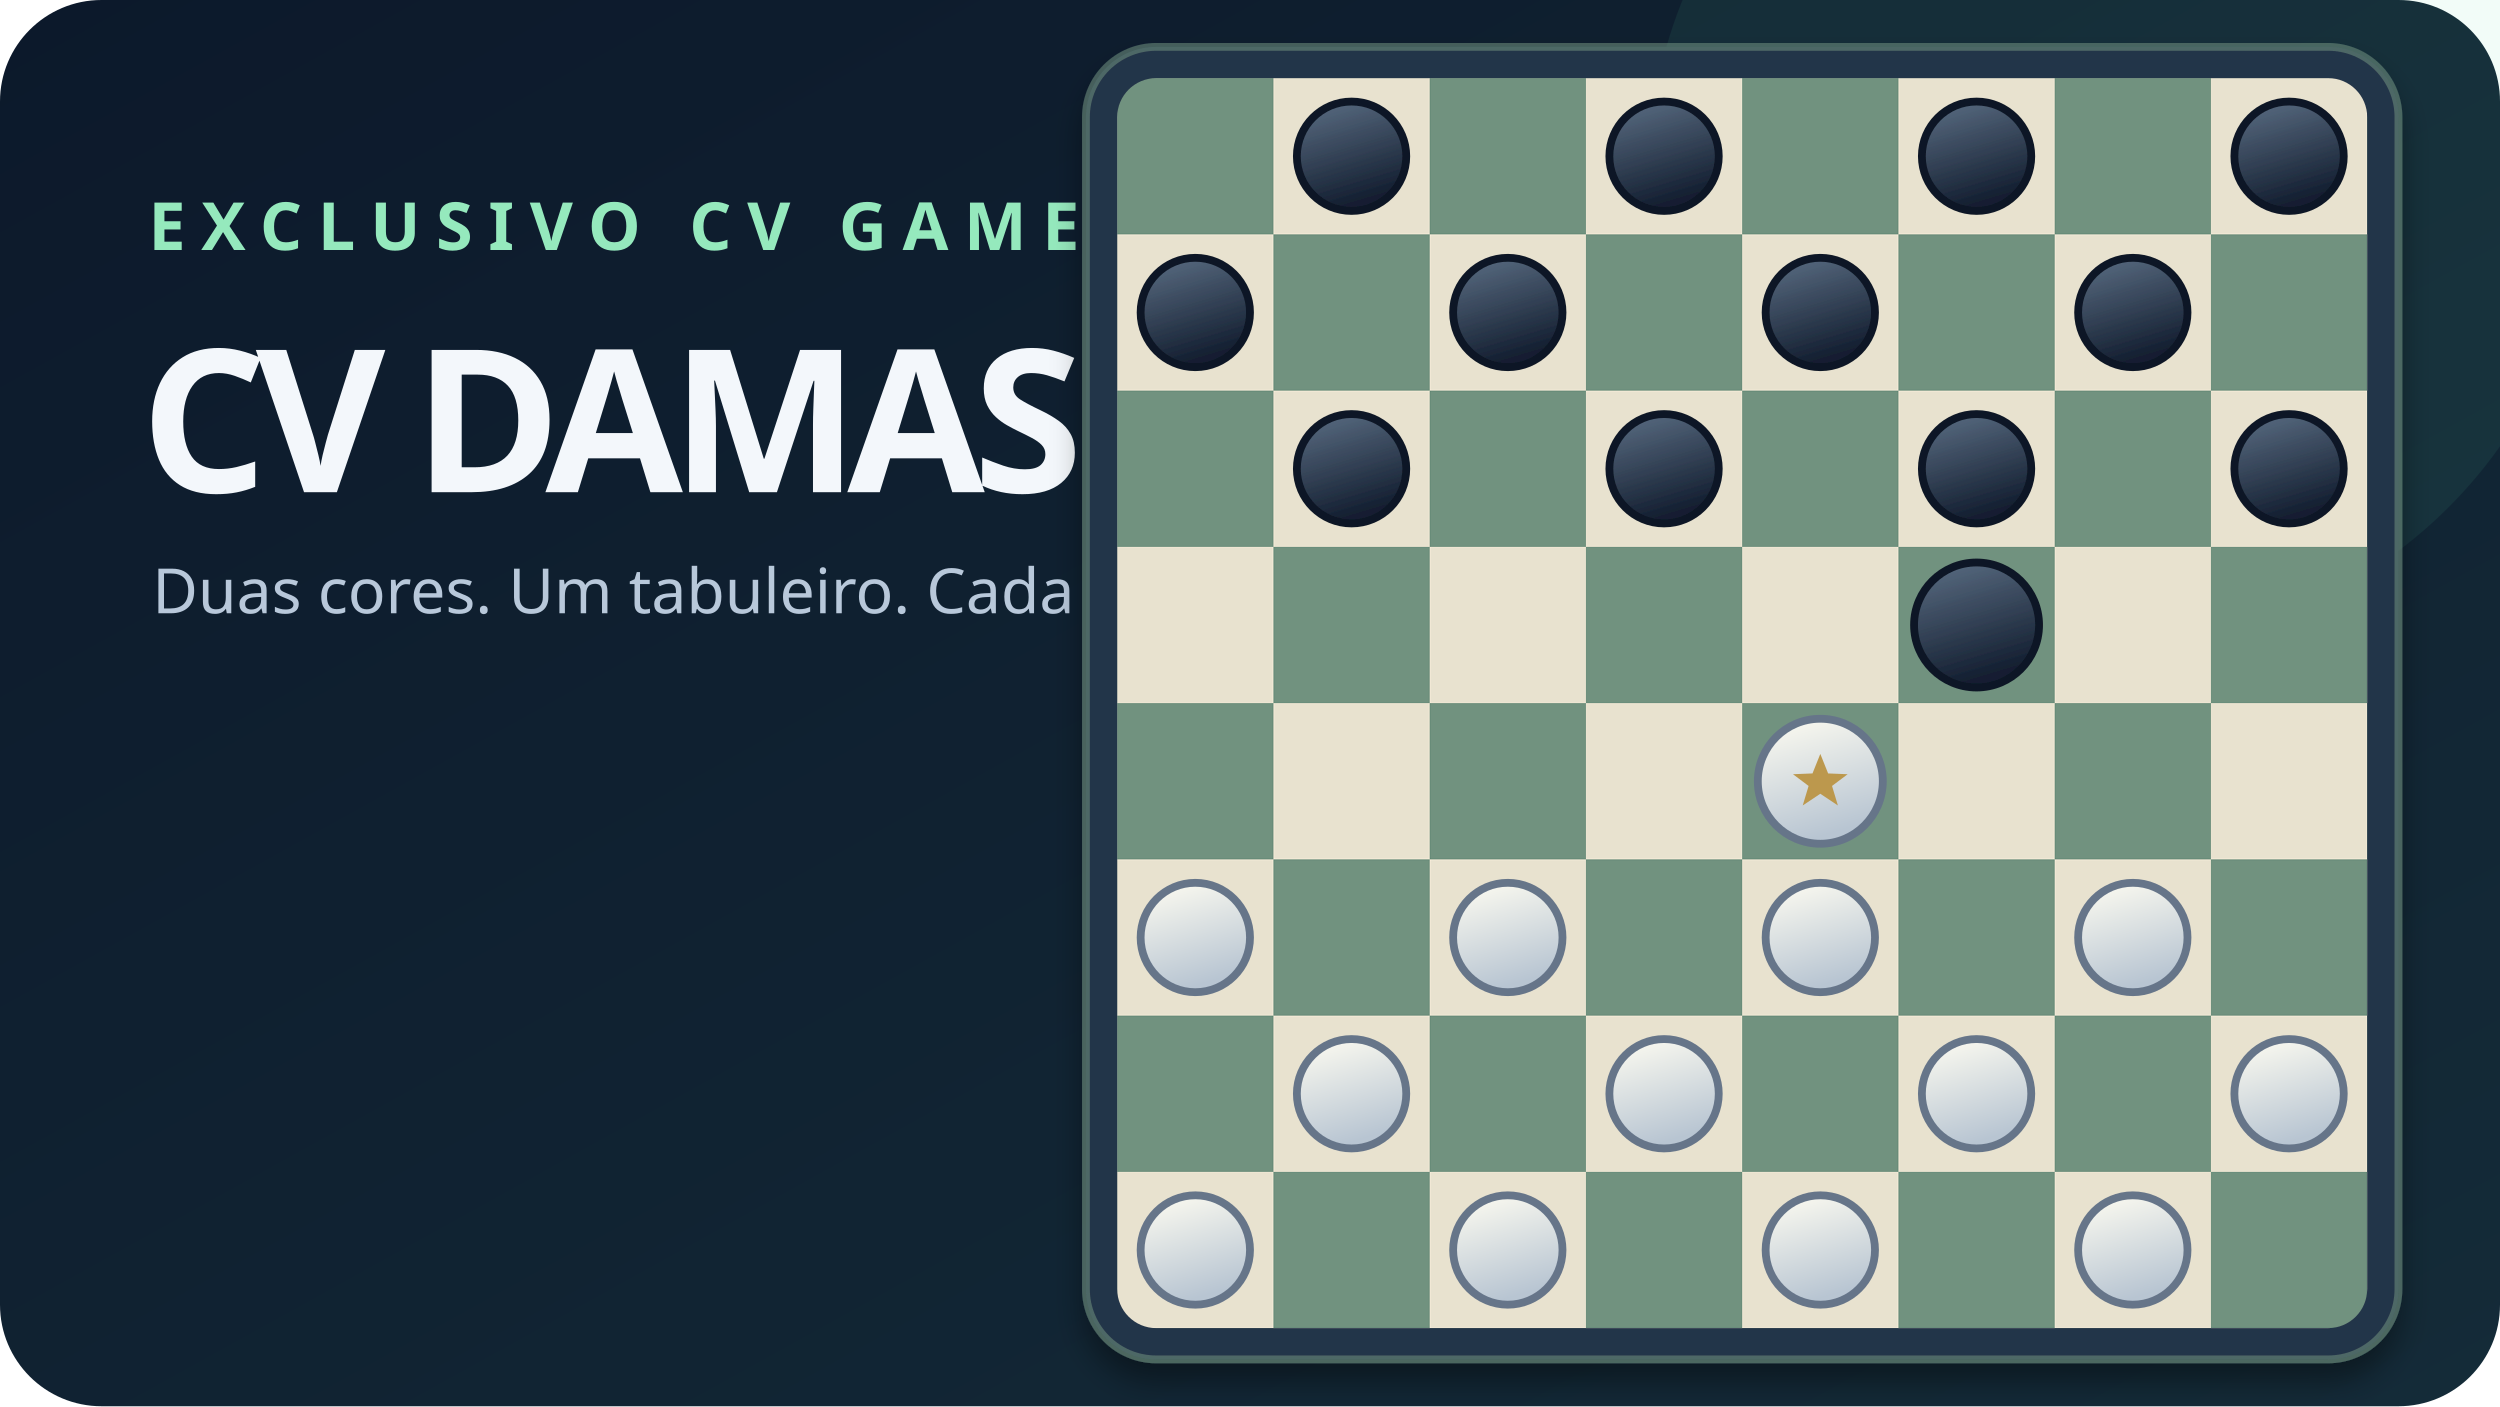
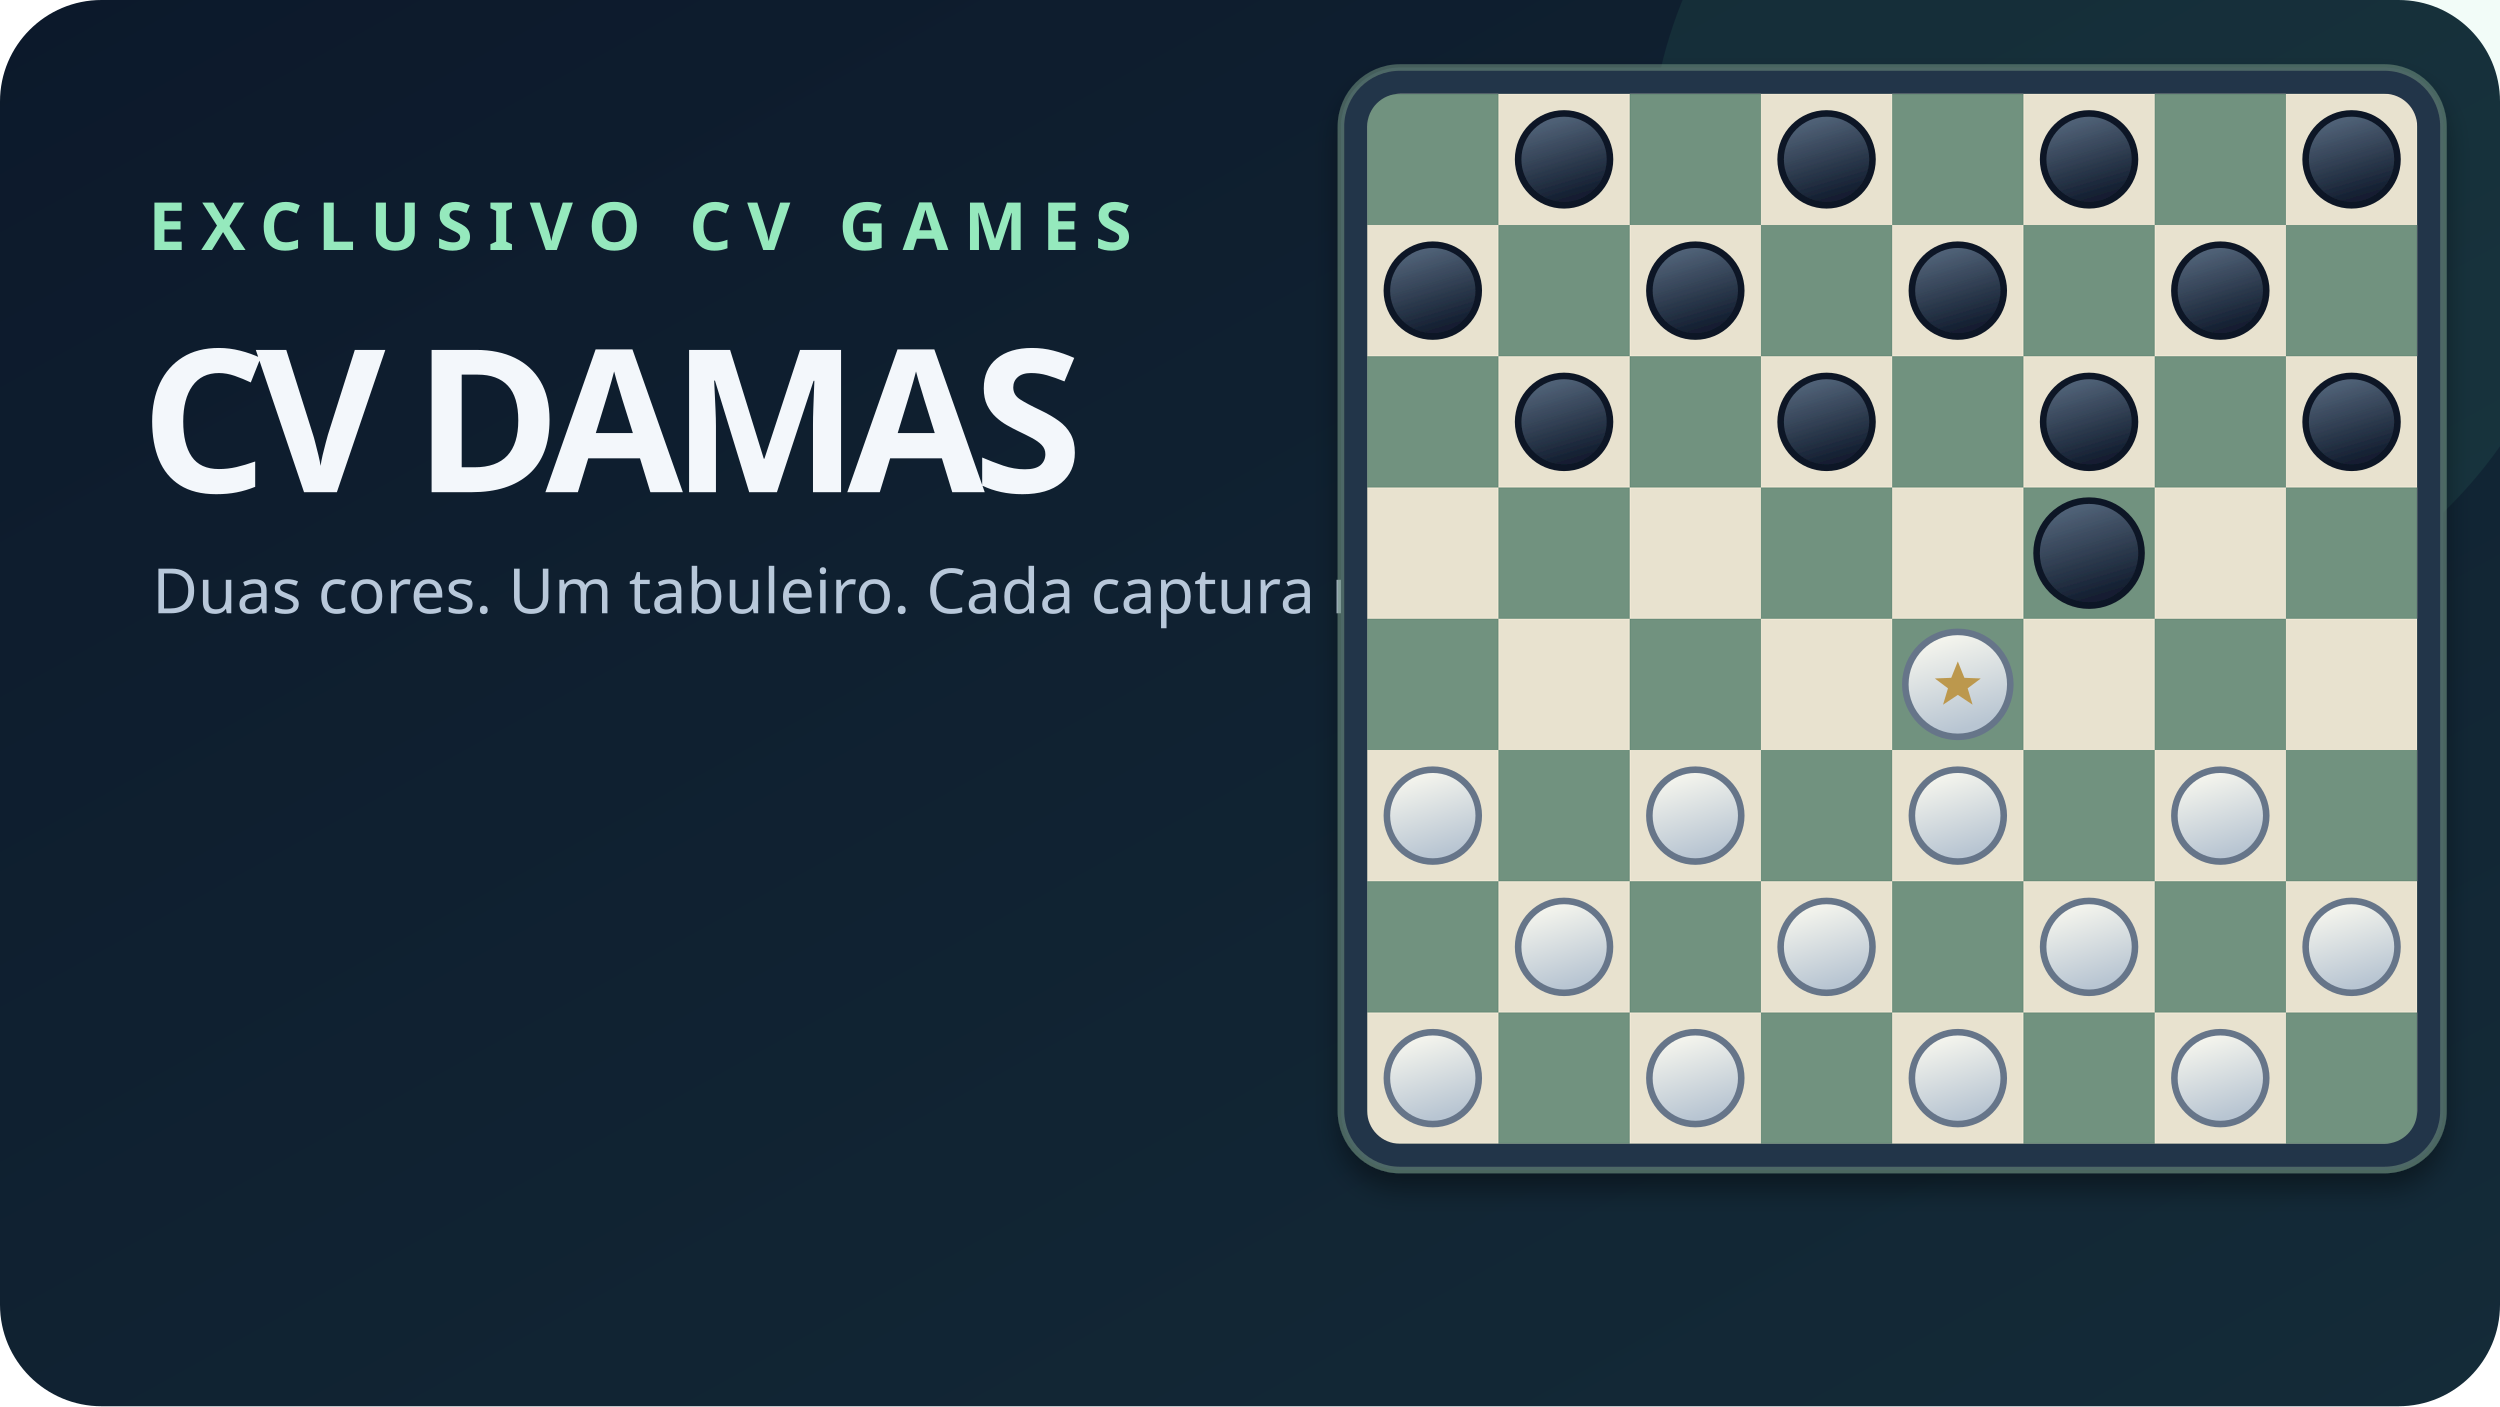
<svg xmlns="http://www.w3.org/2000/svg" viewBox="0 0 640 360" role="img" aria-labelledby="title desc">
  <defs>
    <linearGradient id="bg" x2="1" y2="1">
      <stop stop-color="#0c192b" />
      <stop offset="1" stop-color="#142b38" />
    </linearGradient>
    <linearGradient id="lightPiece" x2=".3" y2="1">
      <stop stop-color="#fffdf2" />
      <stop offset="1" stop-color="#b8c5d2" />
    </linearGradient>
    <linearGradient id="darkPiece" x2=".3" y2="1">
      <stop stop-color="#5c6f85" />
      <stop offset="1" stop-color="#131e30" />
    </linearGradient>
    <pattern id="board" width="80" height="80" patternUnits="userSpaceOnUse">
      <rect width="80" height="80" fill="#e8e2cf" />
      <rect width="40" height="40" fill="#71927f" />
      <rect x="40" y="40" width="40" height="40" fill="#71927f" />
    </pattern>
    <filter id="shadow" x="-30%" y="-30%" width="160%" height="170%">
      <feDropShadow dx="0" dy="5" stdDeviation="4" flood-color="#000" flood-opacity=".4" />
    </filter>
  </defs>
  <rect width="640" height="360" rx="26" fill="url(#bg)" />
  <circle cx="542" cy="45" r="120" fill="#53d6a1" opacity=".08" />
  <text x="38" y="64" fill="#95e9bd" font-family="system-ui,sans-serif" font-size="17" font-weight="900" letter-spacing="4">EXCLUSIVO CV GAMES</text>
  <text x="36" y="126" fill="#f3f7fb" font-family="system-ui,sans-serif" font-size="51" font-weight="950" letter-spacing="-3">CV DAMAS</text>
  <text x="39" y="157" fill="#b8c8da" font-family="system-ui,sans-serif" font-size="16">Duas cores. Um tabuleiro. Cada captura muda tudo.</text>
-   <g transform="translate(286 20)" filter="url(#shadow)">
+   <g transform="translate(350 24) scale(.84)" filter="url(#shadow)">
    <rect x="-8" y="-8" width="336" height="336" rx="18" fill="#243448" stroke="#70927f" stroke-opacity=".55" stroke-width="2" />
    <rect width="320" height="320" rx="10" fill="url(#board)" />
    <g fill="url(#darkPiece)" stroke="#0e1725" stroke-width="2">
      <circle cx="60" cy="20" r="14" />
      <circle cx="140" cy="20" r="14" />
      <circle cx="220" cy="20" r="14" />
      <circle cx="300" cy="20" r="14" />
      <circle cx="20" cy="60" r="14" />
      <circle cx="100" cy="60" r="14" />
      <circle cx="180" cy="60" r="14" />
      <circle cx="260" cy="60" r="14" />
      <circle cx="60" cy="100" r="14" />
      <circle cx="140" cy="100" r="14" />
      <circle cx="220" cy="100" r="14" />
      <circle cx="300" cy="100" r="14" />
    </g>
    <g fill="url(#lightPiece)" stroke="#667589" stroke-width="2">
      <circle cx="20" cy="220" r="14" />
      <circle cx="100" cy="220" r="14" />
      <circle cx="180" cy="220" r="14" />
      <circle cx="260" cy="220" r="14" />
      <circle cx="60" cy="260" r="14" />
      <circle cx="140" cy="260" r="14" />
      <circle cx="220" cy="260" r="14" />
      <circle cx="300" cy="260" r="14" />
      <circle cx="20" cy="300" r="14" />
      <circle cx="100" cy="300" r="14" />
      <circle cx="180" cy="300" r="14" />
      <circle cx="260" cy="300" r="14" />
    </g>
    <circle cx="180" cy="180" r="16" fill="url(#lightPiece)" stroke="#667589" stroke-width="2" />
    <circle cx="220" cy="140" r="16" fill="url(#darkPiece)" stroke="#0e1725" stroke-width="2" />
    <path d="M180 173l2 5 5 .2-4 3 1.5 5-4.5-3-4.5 3 1.5-5-4-3 5-.2z" fill="#bc984d" />
  </g>
</svg>
